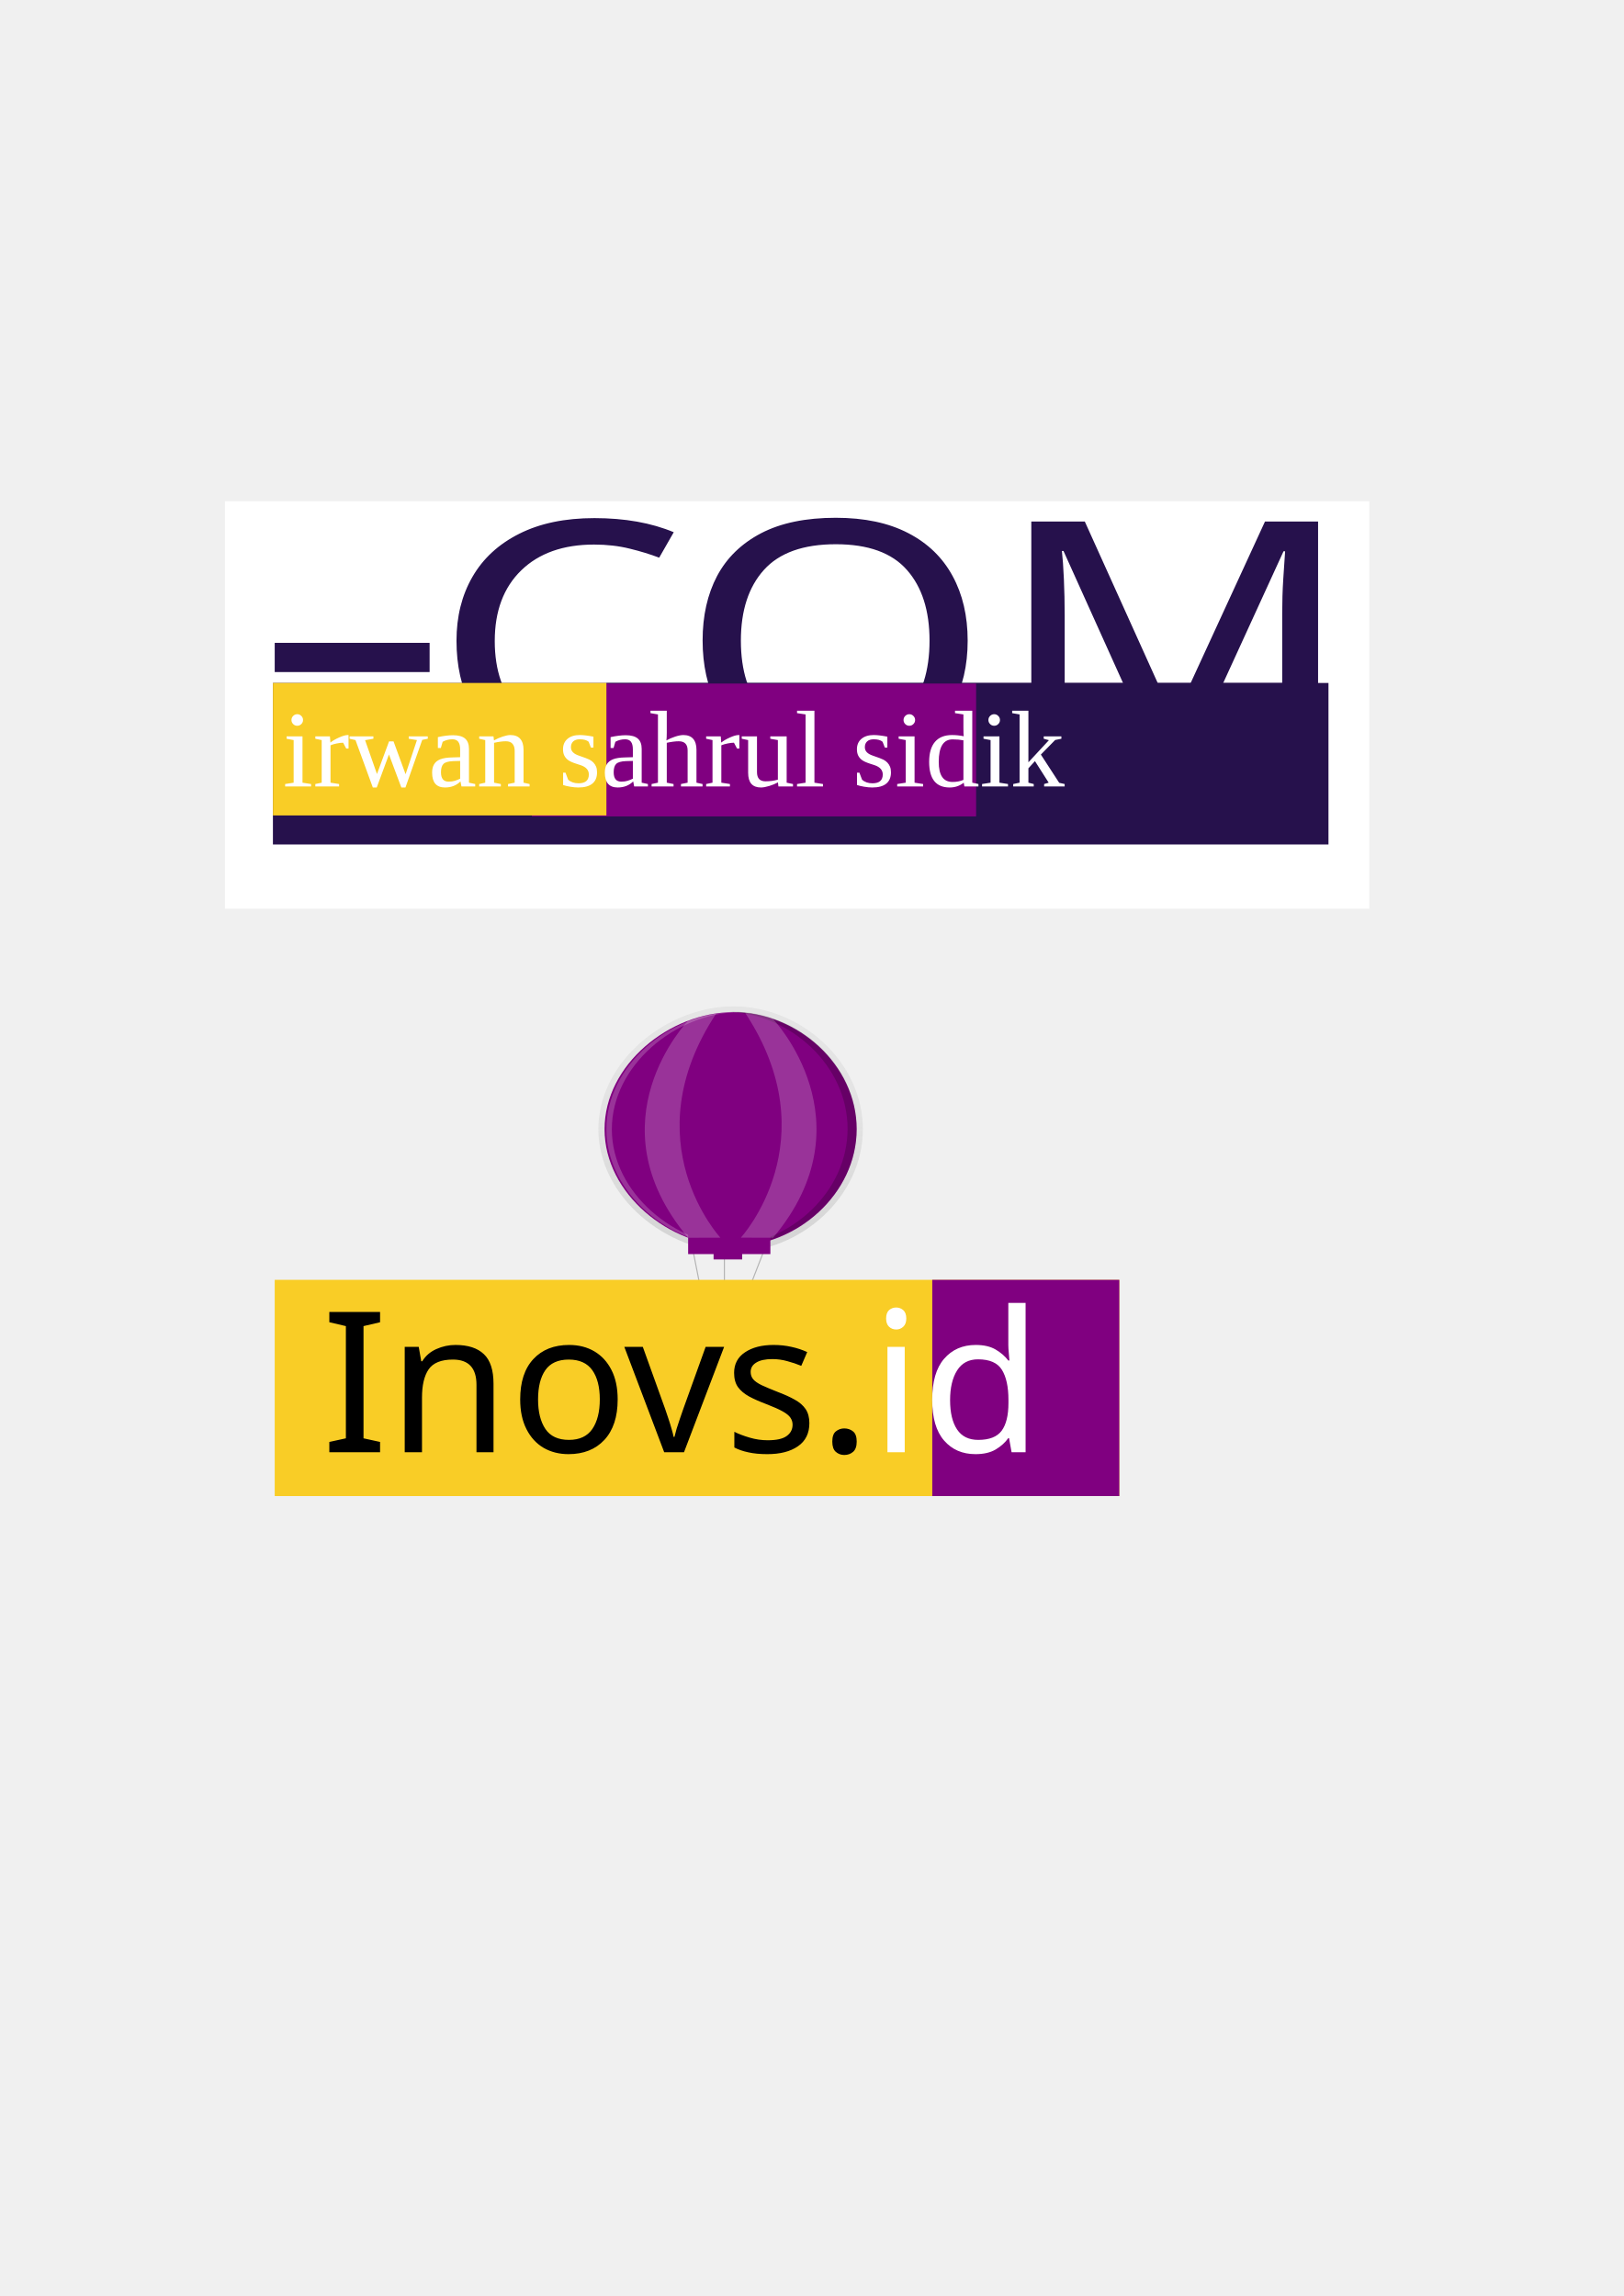
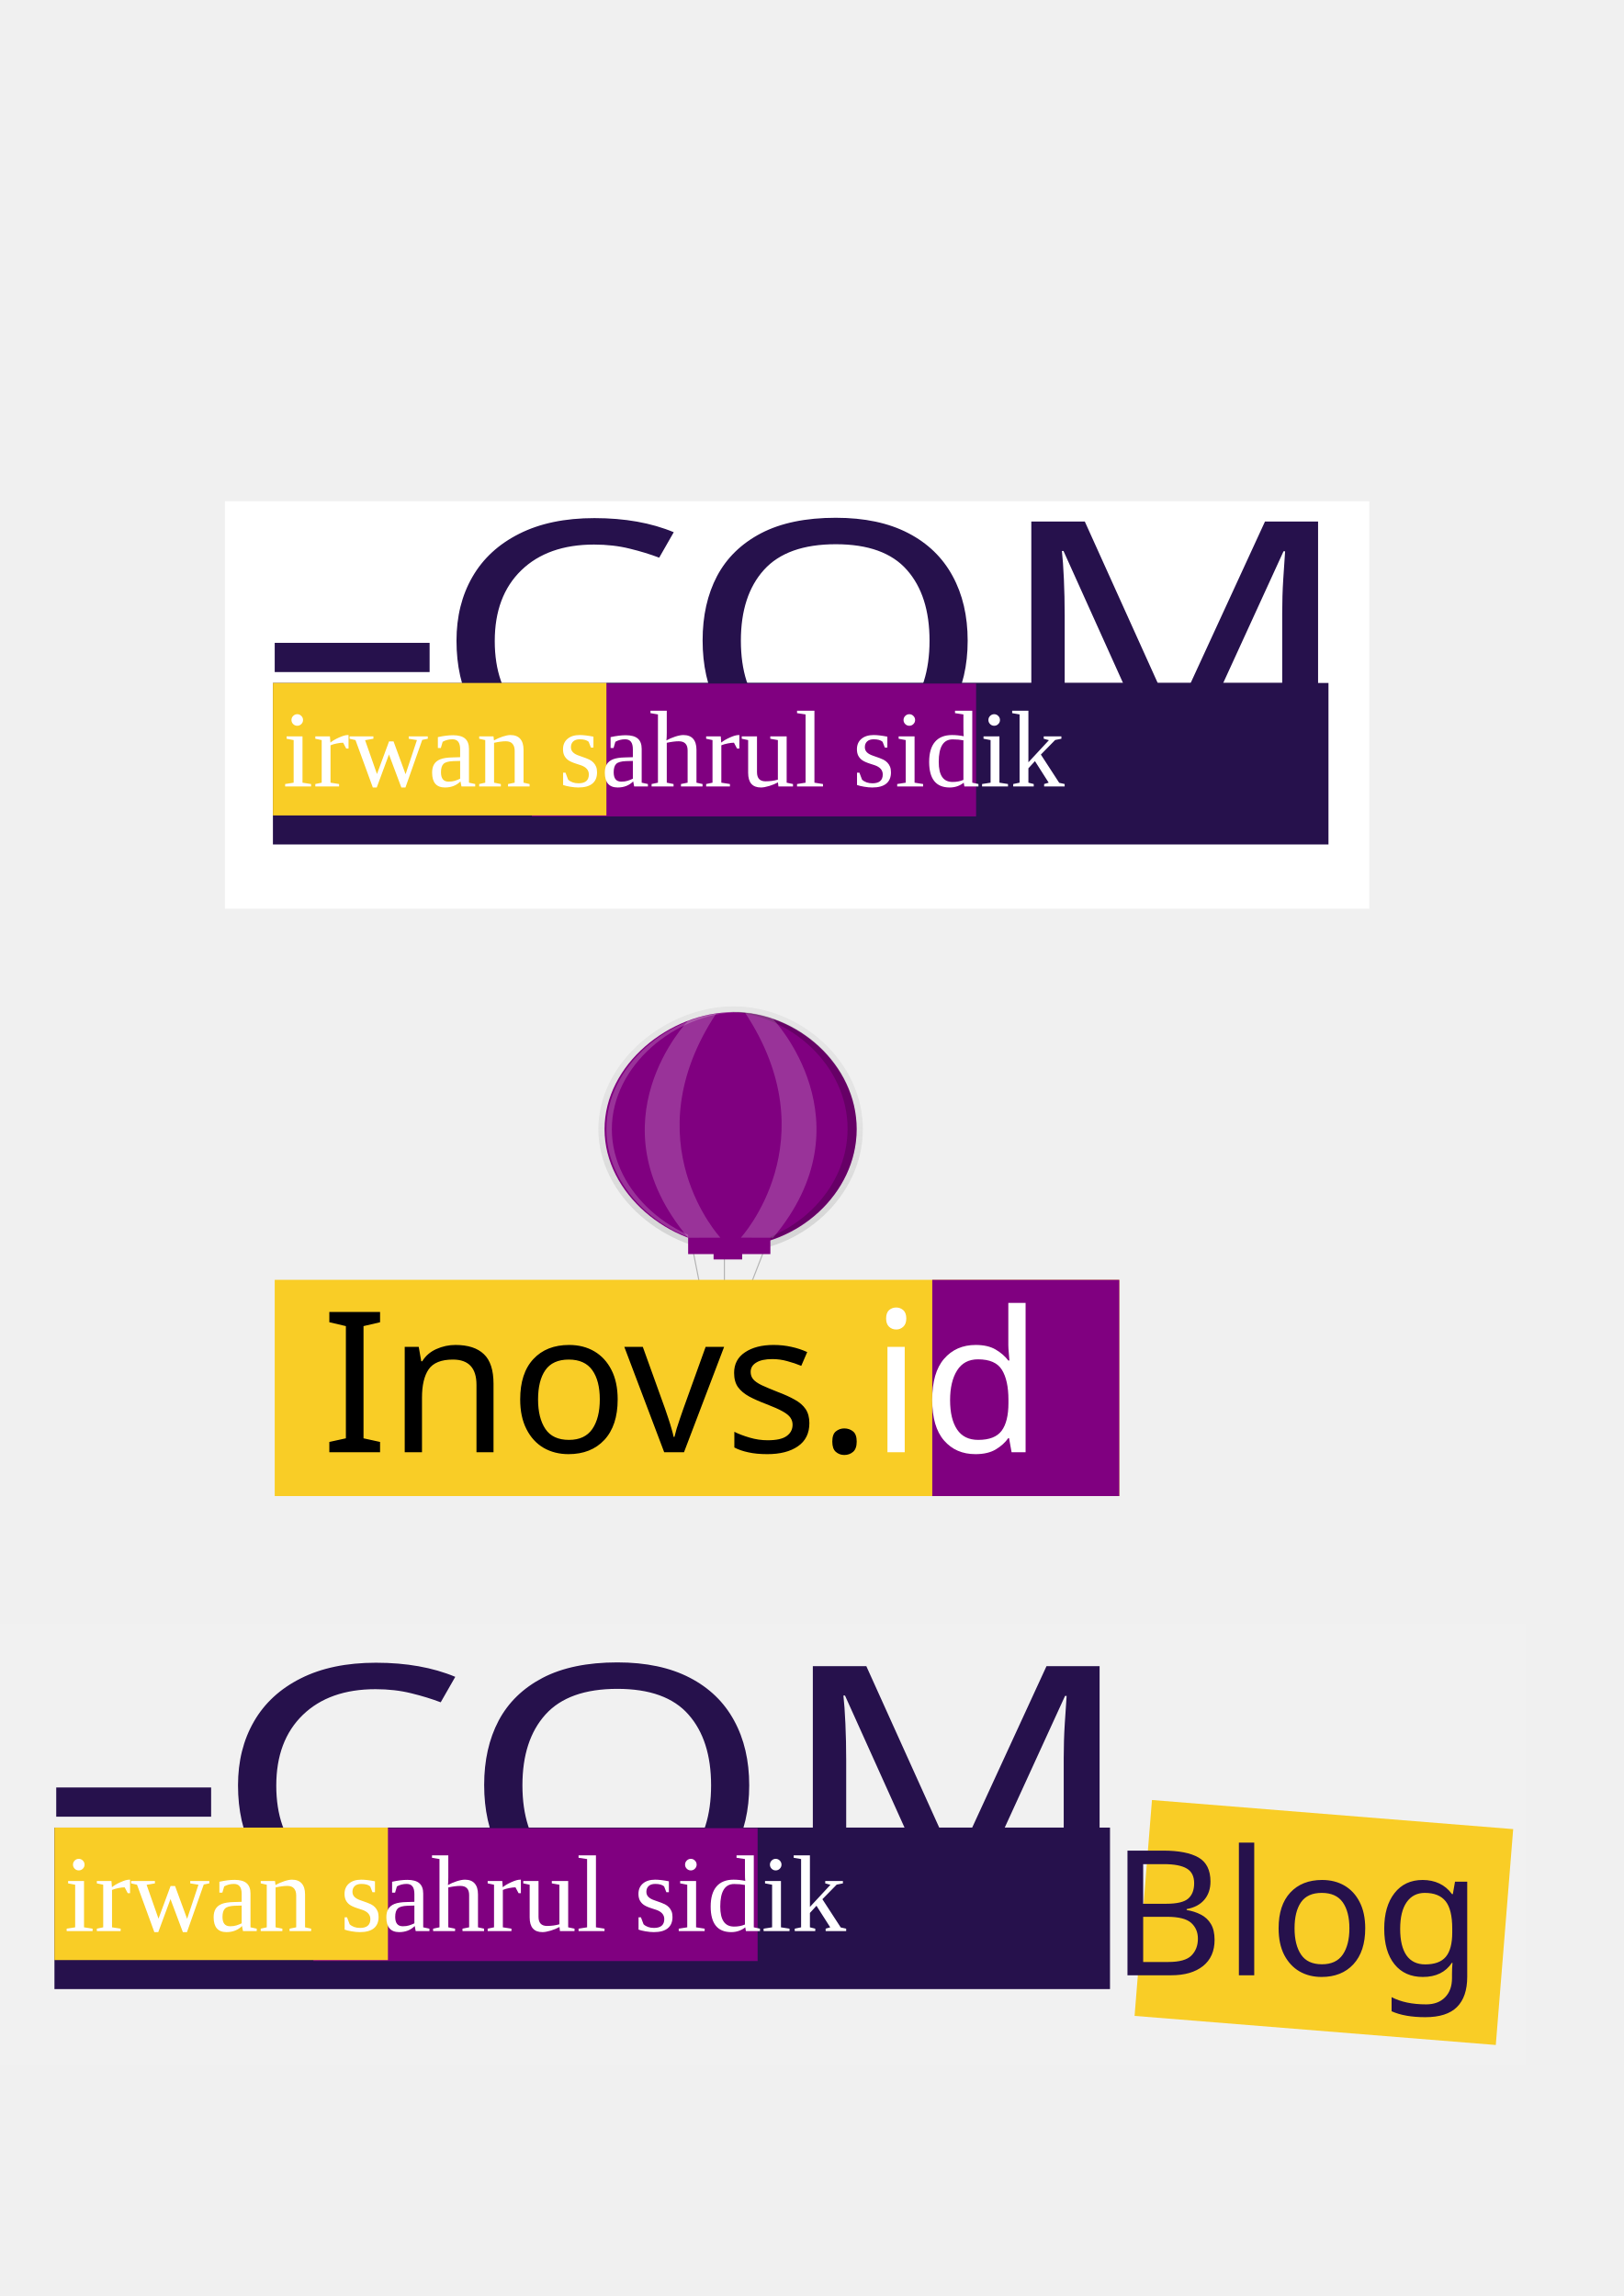
<svg xmlns="http://www.w3.org/2000/svg" xmlns:xlink="http://www.w3.org/1999/xlink" width="210mm" height="297mm" viewBox="0 0 210 297" version="1.1" id="svg896">
  <defs id="defs890">
    <clipPath clipPathUnits="userSpaceOnUse" id="clipPath890">
      <use x="0" y="0" xlink:href="#g886" id="use892" />
    </clipPath>
    <linearGradient id="1fbefcf2-1d0d-411f-b7ef-97a6712cae01" x1="910.63" y1="452.78" x2="910.63" y2="204.14" xlink:href="#eab5defd-bb13-45ae-a86e-22d39d3e2cea" />
    <linearGradient id="eab5defd-bb13-45ae-a86e-22d39d3e2cea" x1="600" y1="803.52" x2="600" y2="630.46" gradientUnits="userSpaceOnUse">
      <stop offset="0" stop-color="gray" stop-opacity="0.25" id="stop2" />
      <stop offset="0.54" stop-color="gray" stop-opacity="0.12" id="stop4" />
      <stop offset="1" stop-color="gray" stop-opacity="0.1" id="stop6" />
    </linearGradient>
+     <clipPath clipPathUnits="userSpaceOnUse" id="clipPath890-5">
+       <g id="use892-2" style="fill:#26114c;fill-opacity:1">
+         <path id="path986" style="fill:#26114c;fill-opacity:1;stroke-width:0.424" d="m 131.875,186.29 32.602,9.653 v 0 l -14.081,7.104 -6.541,15.083 z" />
+         <rect style="fill:#26114c;fill-opacity:1;stroke-width:0.369" id="rect988" width="33.145" height="7.046" x="241.894" y="43.075" ry="0" transform="matrix(0.7309715,0.682408,-0.6493232,0.7605126,0,0)" />
+       </g>
+     </clipPath>
  </defs>
  <g id="layer1">
+     <rect style="fill:#ffffff;fill-opacity:1;stroke:none;stroke-width:0.39;opacity:0.052" id="rect1482-3" width="197.526" height="57.248" x="-0.222" y="209.982" />
+     <rect style="fill:#f9cd26;fill-opacity:1;stroke-width:0.269" id="rect978" width="46.869" height="28.015" x="167.203" y="220.128" transform="rotate(4.605291)" />
    <rect style="fill:#ffffff;fill-opacity:1;stroke:none;stroke-width:0.324" id="rect1482" width="148.011" height="52.712" x="29.09" y="64.839" />
    <text xml:space="preserve" style="font-style:normal;font-weight:normal;font-size:47.466px;line-height:1.25;font-family:sans-serif;fill:#26114c;fill-opacity:1;stroke:none;stroke-width:0.247;" x="50.984" y="107.82" id="text3549" transform="scale(1.095873,0.9125149)">
      <tspan id="tspan3547" x="50.984" y="107.82" style="font-size:47.466px;fill:#26114c;stroke-width:0.247;fill-opacity:1;">COM</tspan>
    </text>
    <rect style="fill:#26114c;fill-opacity:1;stroke:none;stroke-width:0.263;stroke-opacity:1" id="rect3509" width="136.519" height="20.891" x="35.298" y="88.345" />
    <rect style="fill:#26114c;fill-opacity:1;stroke-width:0.094" id="rect1480-5" width="88.635" height="17.137" x="78.43" y="88.345" />
    <rect style="fill:#800080;fill-opacity:1;stroke-width:0.103" id="rect1480" width="57.452" height="17.185" x="68.792" y="88.422" ry="0" />
    <rect style="fill:#f9cd26;fill-opacity:1;stroke-width:0.096" id="rect1480-7" width="43.132" height="17.137" x="35.298" y="88.345" ry="0" />
    <g id="g921" transform="matrix(0.2645833,0,0,0.2645833,-38.41602,-161.9615)">
      <text xml:space="preserve" style="font-size:53.333px;line-height:1.25;fill:#26114c;fill-opacity:1" x="283.454" y="996.627" id="text2622">
        <tspan id="tspan2620" x="283.454" y="996.627" style="font-size:53.333px;fill:#ffffff;fill-opacity:1">irwan sahrul sidik</tspan>
      </text>
    </g>
    <rect style="fill:#26114c;fill-opacity:1;stroke:none;stroke-width:0.271;stroke-opacity:1" id="rect3551" width="20.033" height="3.78" x="35.53" y="83.155" />
    <g id="g1055" transform="matrix(0.1412883,0,0,0.1278092,-11.77243,116.1114)">
      <polyline points="725.52 400.93 715.88 347.09 746.41 345.6 746.41 400.93 767.3 400.93 788.19 341.47" fill="none" stroke="#b3b3b3" stroke-miterlimit="10" id="polyline182" />
      <path d="m 917.77,489.37 h -24.1 a 29.82,29.82 0 0 0 -29.73,29.73 v 0 c 0,0.68 0,1.34 0.08,2 a 29.82,29.82 0 0 1 29.65,-27.72 h 24.1 a 29.82,29.82 0 0 1 29.65,27.72 c 0,-0.66 0.08,-1.33 0.08,-2 v 0 a 29.82,29.82 0 0 0 -29.73,-29.73 z" opacity="0.05" id="path186" transform="translate(-158.5,-94.07)" />
      <path d="m 1031.67,328.46 c 0,68.66 -57.36,124.32 -118.43,124.32 -61.07,0 -123.66,-55.66 -123.66,-124.32 0,-68.66 62.59,-124.32 123.67,-124.32 61.08,0 118.42,55.66 118.42,124.32 z" fill="url(#1fbefcf2-1d0d-411f-b7ef-97a6712cae01)" id="path192" transform="translate(-158.5,-94.07)" style="fill:url(#1fbefcf2-1d0d-411f-b7ef-97a6712cae01)" />
      <path d="m 1026,328.46 c 0,65.45 -54.67,118.5 -112.89,118.5 -58.22,0 -117.88,-53.05 -117.88,-118.5 0,-65.45 59.68,-118.46 117.89,-118.46 58.21,0 112.88,53 112.88,118.46 z" fill="#800080" id="path194" transform="translate(-158.5,-94.07)" />
      <rect x="736.53" y="357.05" width="26.19" height="9.15" fill="#800080" id="rect196" />
      <g opacity="0.2" id="g200">
        <path d="m 913.12,209.55 c -1.39,0 -2.77,0 -4.16,0.1 56.63,2.45 108.73,54.51 108.73,118.4 0,63.89 -52.1,115.95 -108.69,118.4 1.39,0.06 2.78,0.1 4.16,0.1 58.21,0 112.89,-53.05 112.89,-118.5 0,-65.45 -54.72,-118.5 -112.93,-118.5 z" transform="translate(-158.5,-94.07)" id="path198" />
      </g>
      <g opacity="0.2" id="g204">
        <path d="m 801.9,328.46 c 0,-64.51 58,-117 115.38,-118.46 -0.83,0 -1.66,0 -2.49,0 -58.21,0 -117.88,53.05 -117.88,118.5 0,65.45 59.66,118.5 117.87,118.5 0.83,0 1.66,0 2.49,0 C 859.87,445.44 801.9,393 801.9,328.46 Z" transform="translate(-158.5,-94.07)" fill="#ffffff" id="path202" />
      </g>
      <rect x="713.25" y="336.26" width="75.26" height="24.53" fill="#800080" id="rect206" />
      <path d="m 871.75,218.59 c 0,0 -89.39,102.18 0,219.74 l 29.52,-0.1 c 0,0 -81.49,-97.12 -3.74,-227 L 883,214.54 Z" fill="#ffffff" opacity="0.2" id="path208" transform="translate(-158.5,-94.07)" />
      <path d="m 949.5,217 c 0,0 89.39,103.74 0,221.3 l -29.52,-0.1 c 0,0 81.49,-98 3.74,-227.85 l 14.55,2.91 z" fill="#ffffff" opacity="0.2" id="path210" transform="translate(-158.5,-94.07)" />
    </g>
    <rect style="fill:#f9cd26;fill-opacity:1;stroke-width:0.781" id="rect849" width="109.235" height="27.97" x="35.53" y="165.554" />
    <rect style="fill:#800080;fill-opacity:1;stroke-width:0.276" id="rect845" width="24.19" height="27.97" x="120.574" y="165.554" />
    <text xml:space="preserve" style="font-style:normal;font-weight:normal;font-size:25.4px;line-height:1.25;font-family:sans-serif;fill:#000000;fill-opacity:1;stroke:none;stroke-width:0.265" x="41.577" y="187.854" id="text843">
      <tspan id="tspan841" x="41.577" y="187.854" style="font-size:25.4px;stroke-width:0.265">Inovs.<tspan style="fill:#ffffff" id="tspan847">id</tspan>
      </tspan>
    </text>
    <g id="g888" clip-path="url(#clipPath890)" transform="matrix(0.5860315,-0.2139448,0.2018876,0.5530048,26.55975,104.201)">
      <g id="g886">
        <path id="rect851" style="fill:#f9cd26;fill-opacity:1;stroke-width:0.424" d="m 131.875,186.29 32.602,9.653 v 0 l -14.081,7.104 -6.541,15.083 z" />
        <rect style="fill:#f9cd26;fill-opacity:1;stroke-width:0.369" id="rect854" width="33.145" height="7.046" x="241.894" y="43.075" ry="0" transform="matrix(0.7309715,0.682408,-0.6493232,0.7605126,0,0)" />
      </g>
    </g>
+     <text xml:space="preserve" style="font-style:normal;font-weight:normal;font-size:47.466px;line-height:1.25;font-family:sans-serif;fill:#26114c;fill-opacity:1;stroke:none;stroke-width:0.247" x="25.2" y="270.079" id="text3549-7" transform="scale(1.095873,0.9125149)">
+       <tspan id="tspan3547-7" x="25.2" y="270.079" style="font-size:47.466px;fill:#26114c;fill-opacity:1;stroke-width:0.247">COM</tspan>
+     </text>
+     <rect style="fill:#26114c;fill-opacity:1;stroke:none;stroke-width:0.263;stroke-opacity:1" id="rect3509-3" width="136.519" height="20.891" x="7.042" y="236.409" />
+     <rect style="fill:#26114c;fill-opacity:1;stroke-width:0.094" id="rect1480-5-4" width="88.635" height="17.137" x="50.173" y="236.409" />
+     <rect style="fill:#800080;fill-opacity:1;stroke-width:0.103" id="rect1480-3" width="57.452" height="17.185" x="40.535" y="236.486" ry="0" />
+     <rect style="fill:#f9cd26;fill-opacity:1;stroke-width:0.096" id="rect1480-7-5" width="43.132" height="17.137" x="7.042" y="236.409" ry="0" />
+     <g id="g921-3" transform="matrix(0.2645833,0,0,0.2645833,-66.67263,-13.89724)">
+       <text xml:space="preserve" style="font-size:53.333px;line-height:1.25;fill:#26114c;fill-opacity:1" x="283.454" y="996.627" id="text2622-8">
+         <tspan id="tspan2620-0" x="283.454" y="996.627" style="font-size:53.333px;fill:#ffffff;fill-opacity:1">irwan sahrul sidik</tspan>
+       </text>
+     </g>
+     <rect style="fill:#26114c;fill-opacity:1;stroke:none;stroke-width:0.271;stroke-opacity:1" id="rect3551-8" width="20.033" height="3.78" x="7.273" y="231.219" />
+     <text xml:space="preserve" style="font-style:normal;font-weight:normal;font-size:22.578px;line-height:1.25;font-family:sans-serif;fill:#26114c;fill-opacity:1;stroke:none;stroke-width:0.265" x="143.631" y="255.512" id="text938">
+       <tspan id="tspan936" x="143.631" y="255.512" style="font-size:22.578px;fill:#26114c;fill-opacity:1;stroke-width:0.265">Blog</tspan>
+     </text>
+     <rect style="opacity:1;fill:#ffffff;fill-opacity:1;stroke-width:0.358" id="rect2984" width="64.634" height="55.185" x="239.259" y="162.152" />
+     <rect style="fill:#f9cd26;fill-opacity:1;stroke-width:0.269" id="rect978-7" width="46.869" height="28.015" x="263.047" y="152.137" transform="rotate(4.605291)" />
+     <text xml:space="preserve" style="font-style:normal;font-weight:normal;font-size:22.578px;line-height:1.25;font-family:sans-serif;fill:#26114c;fill-opacity:1;stroke:none;stroke-width:0.265" x="244.625" y="195.436" id="text938-1">
+       <tspan id="tspan936-6" x="244.625" y="195.436" style="font-size:22.578px;fill:#26114c;fill-opacity:1;stroke-width:0.265">Blog</tspan>
+     </text>
  </g>
</svg>
